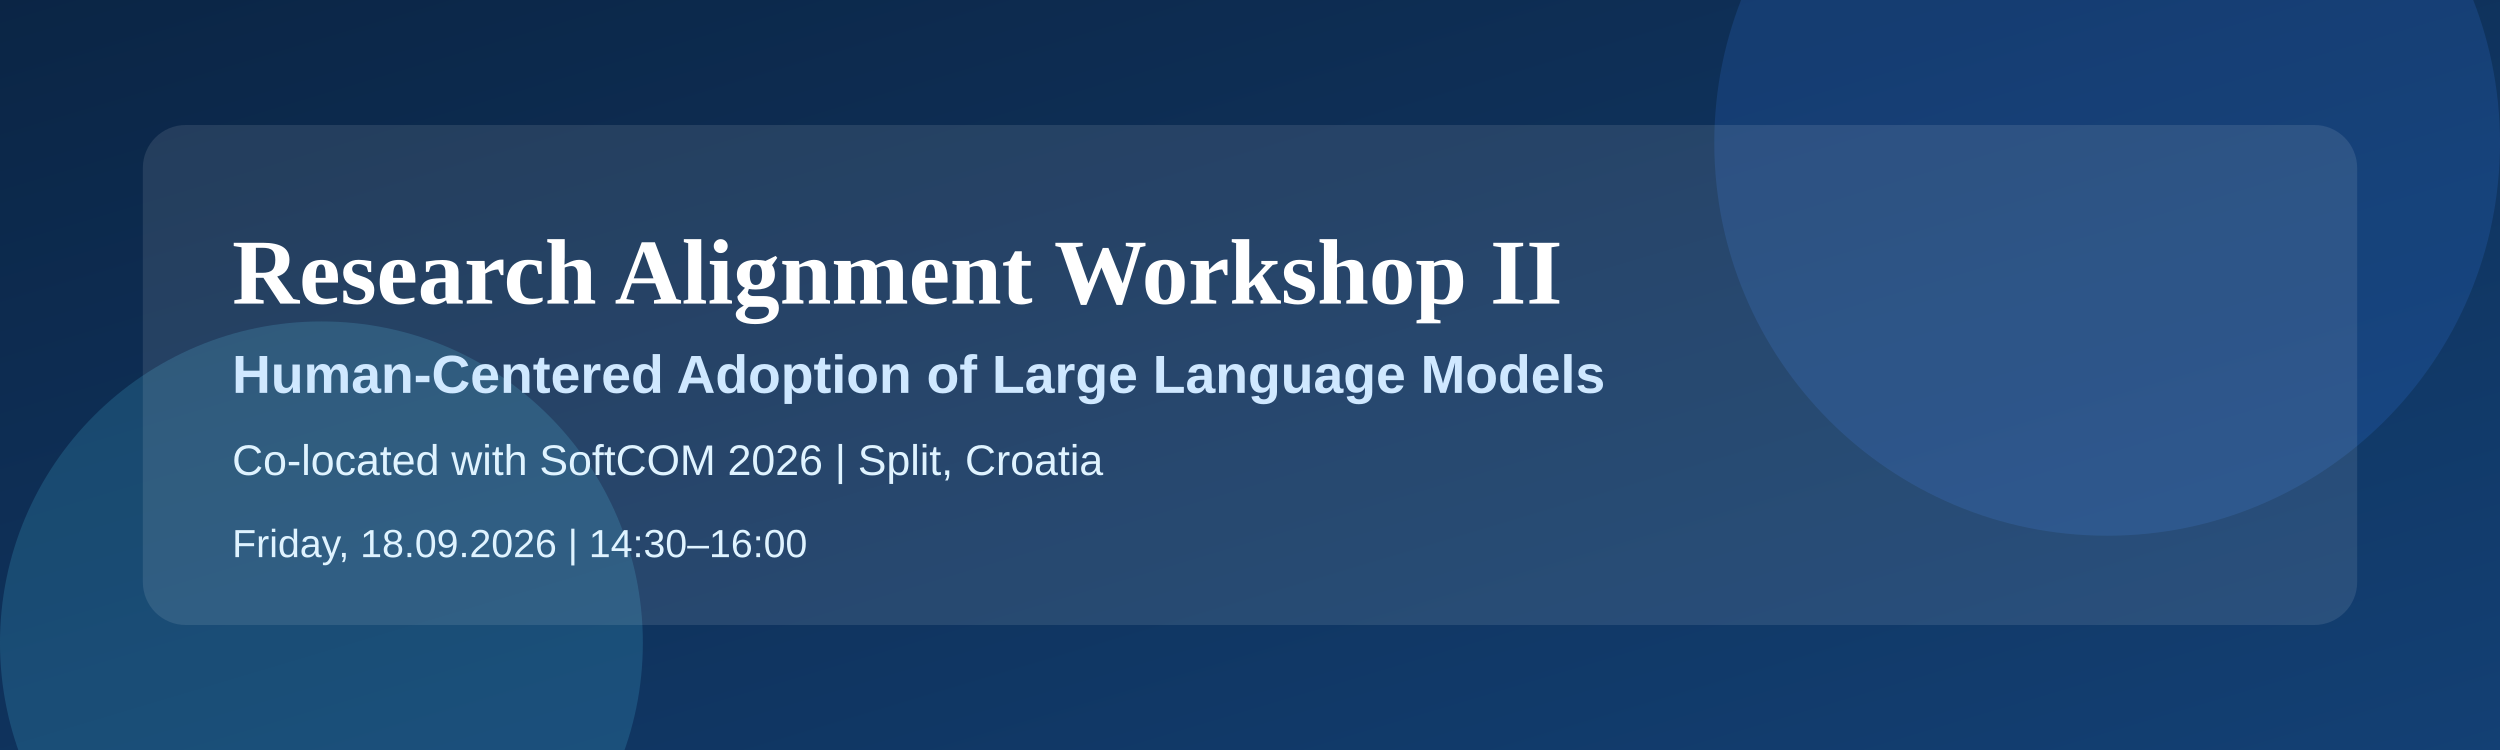
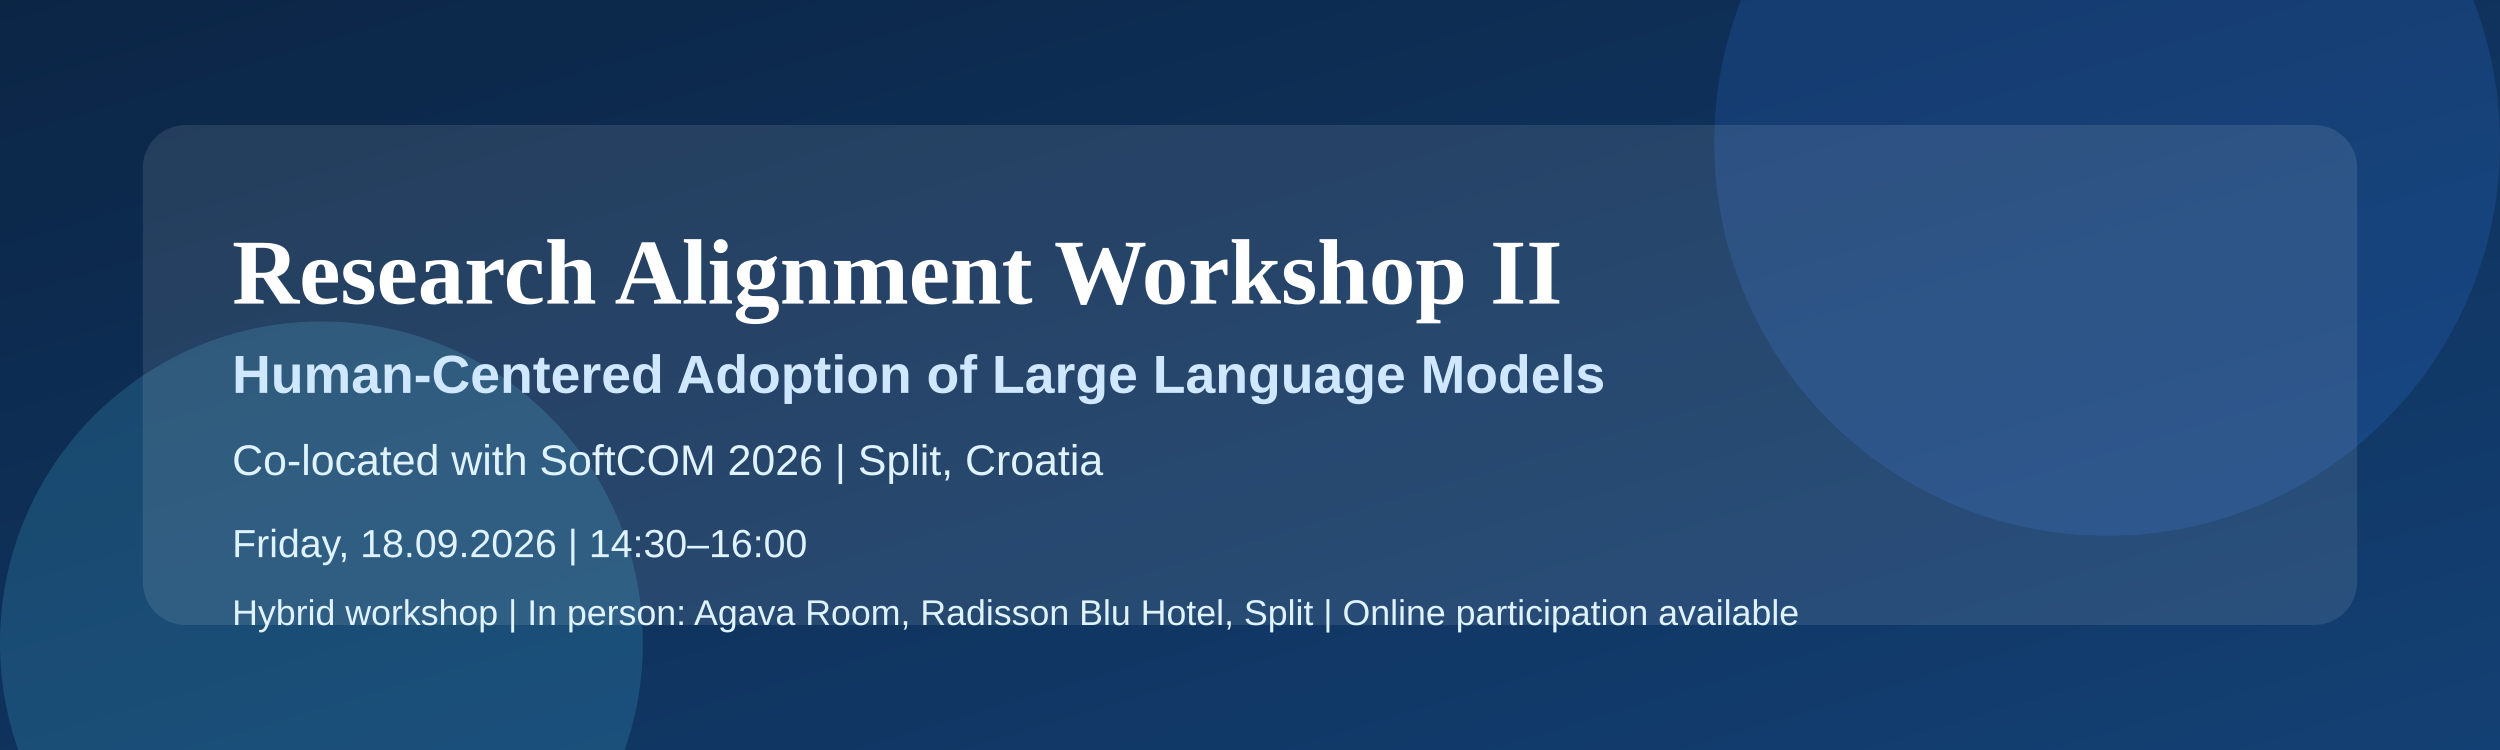
<svg xmlns="http://www.w3.org/2000/svg" width="1400" height="420" viewBox="0 0 1400 420" role="img" aria-labelledby="title desc">
  <defs>
    <linearGradient id="bg" x1="0" y1="0" x2="1" y2="1">
      <stop offset="0%" stop-color="#0b2545" />
      <stop offset="100%" stop-color="#134074" />
    </linearGradient>
  </defs>
  <rect width="1400" height="420" fill="url(#bg)" />
  <circle cx="1180" cy="80" r="220" fill="#3a86ff" opacity="0.16" />
  <circle cx="180" cy="360" r="180" fill="#4cc9f0" opacity="0.18" />
  <rect x="80" y="70" width="1240" height="280" rx="24" fill="#ffffff" opacity="0.10" />
  <text x="130" y="170" font-family="Georgia, Times New Roman, serif" font-size="52" fill="#ffffff" font-weight="700">
    Research Alignment Workshop II
  </text>
  <text x="130" y="220" font-family="Verdana, Arial, sans-serif" font-size="30" fill="#cfe8ff" font-weight="600">
    Human-Centered Adoption of Large Language Models
  </text>
  <text x="130" y="266" font-family="Verdana, Arial, sans-serif" font-size="24" fill="#dff3ff">
    Co-located with SoftCOM 2026 | Split, Croatia
  </text>
  <text x="130" y="312" font-family="Verdana, Arial, sans-serif" font-size="22" fill="#dff3ff">
    Friday, 18.09.2026 | 14:30–16:00
  </text>
+   <text x="130" y="350" font-family="Verdana, Arial, sans-serif" font-size="20" fill="#dff3ff">
+     Hybrid workshop | In person: Agava Room, Radisson Blu Hotel, Split | Online participation available
+   </text>
</svg>
